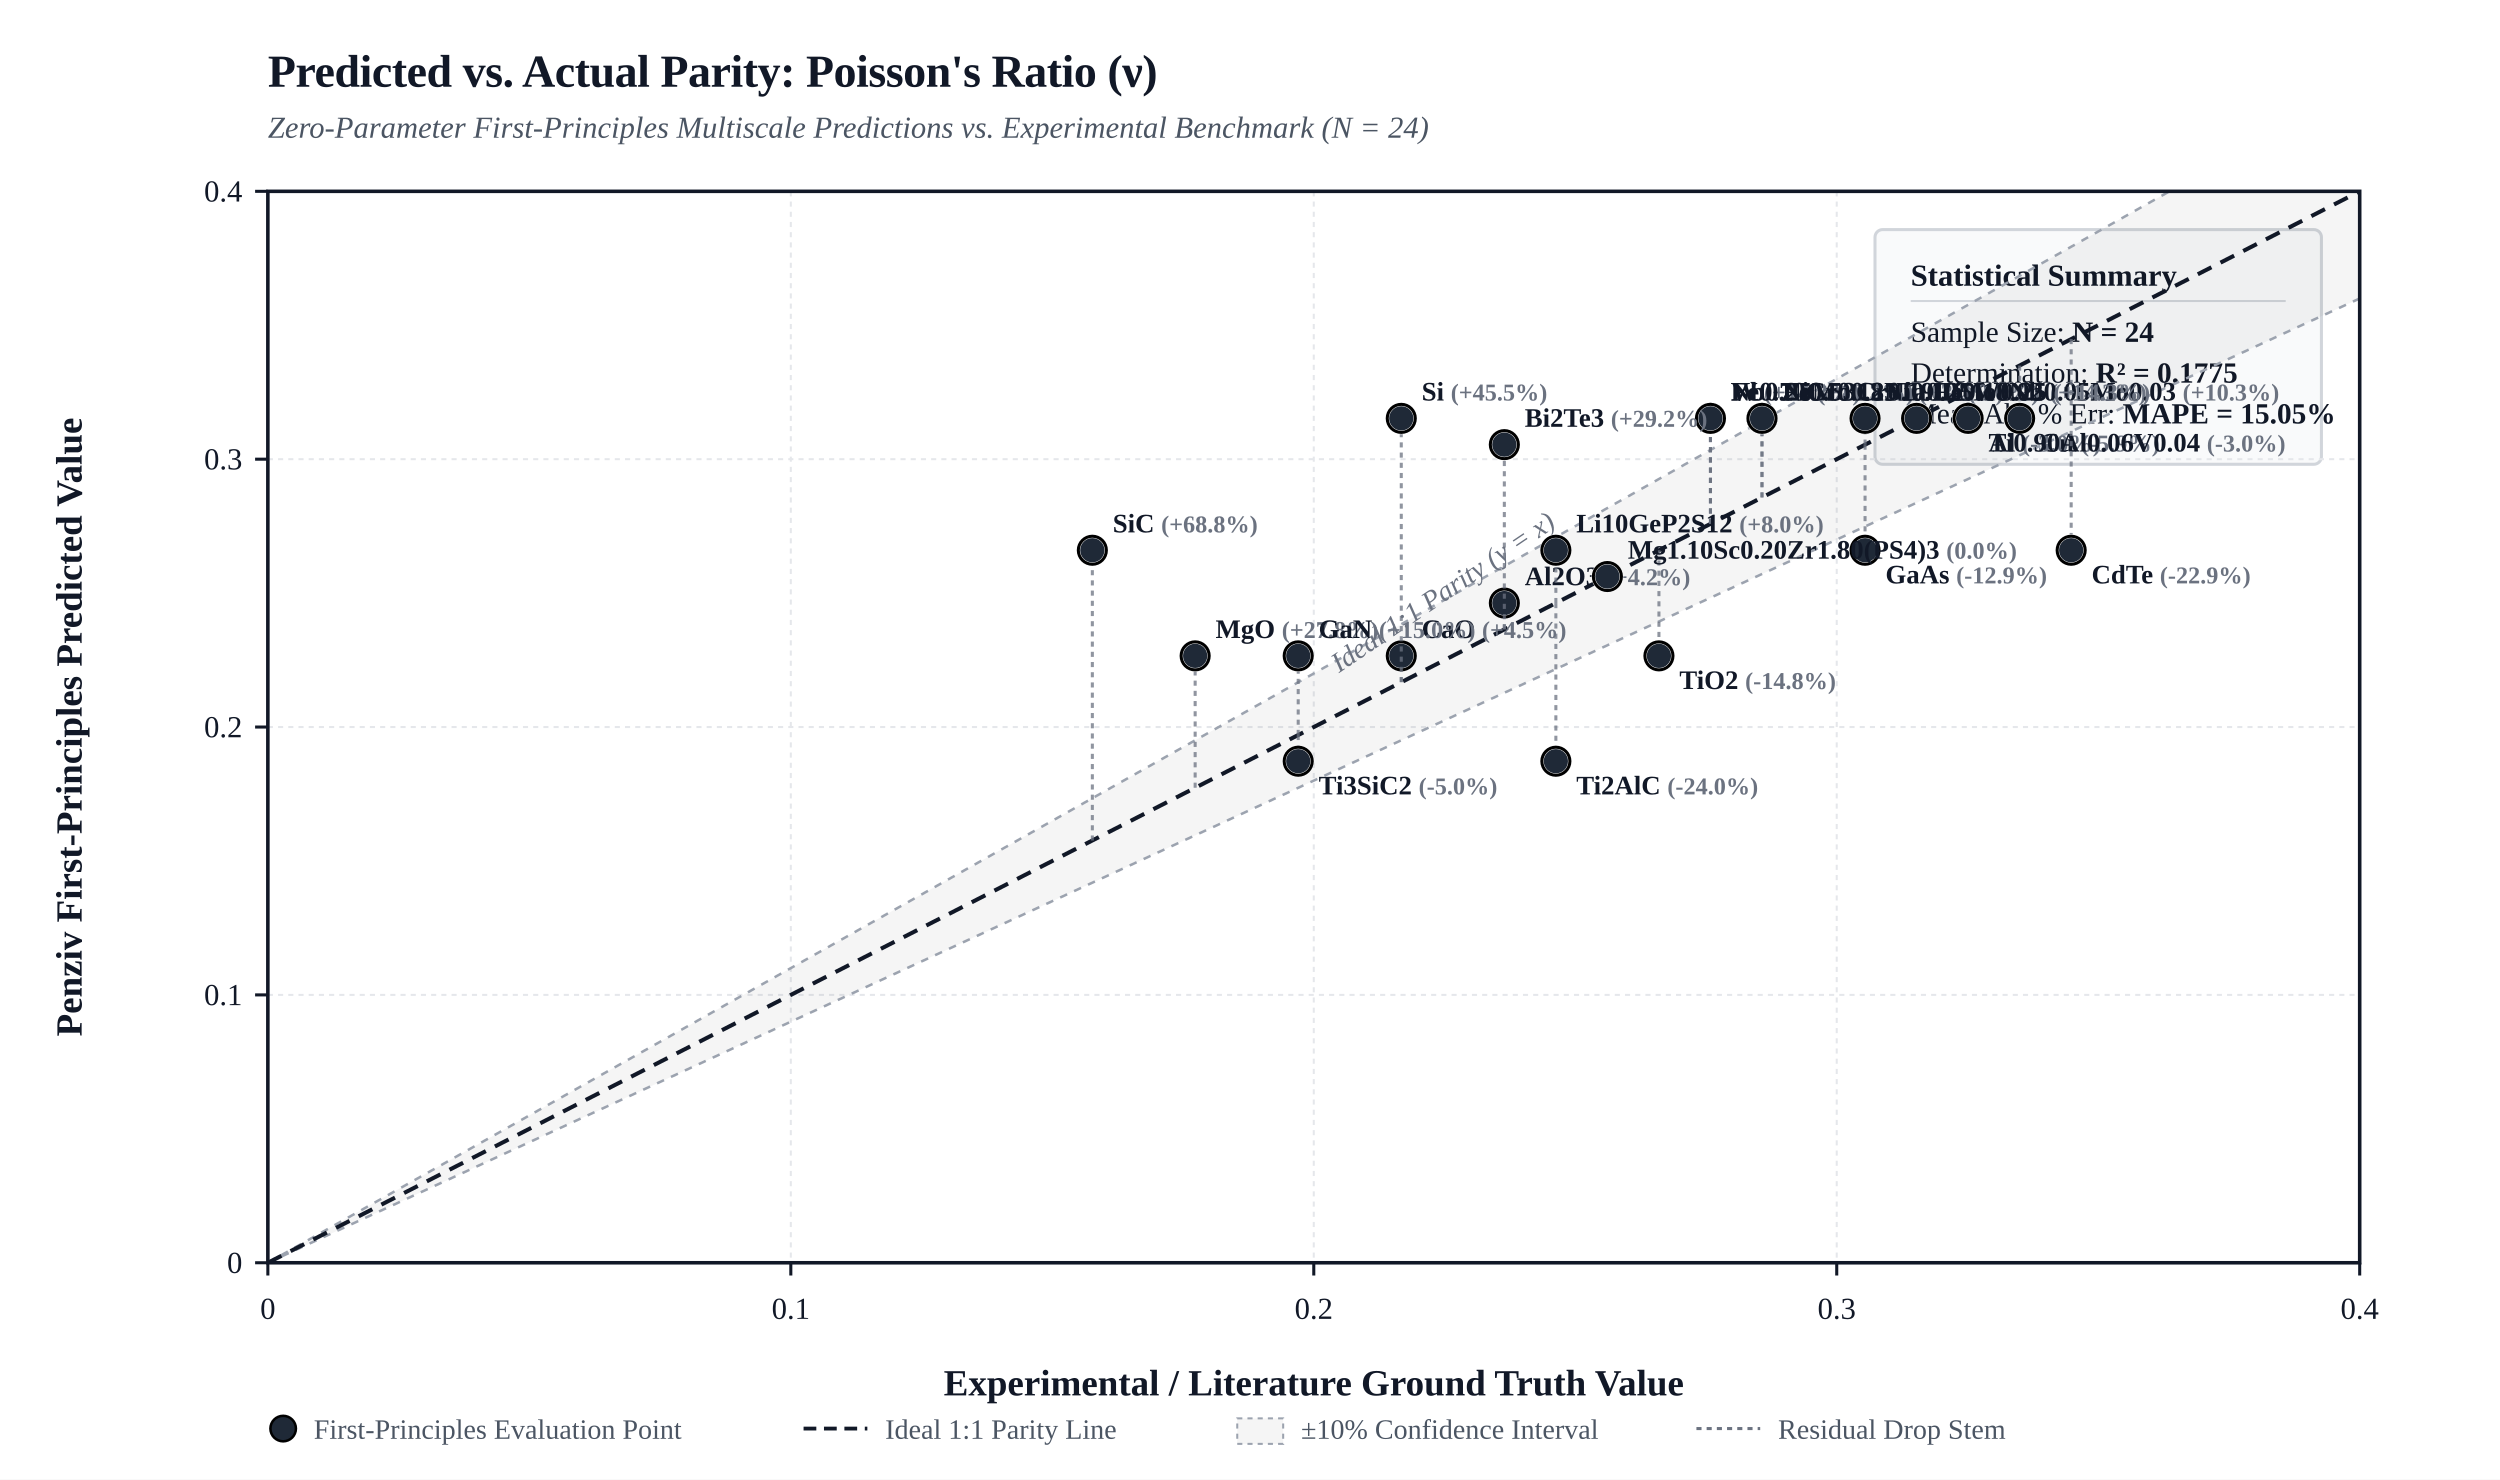
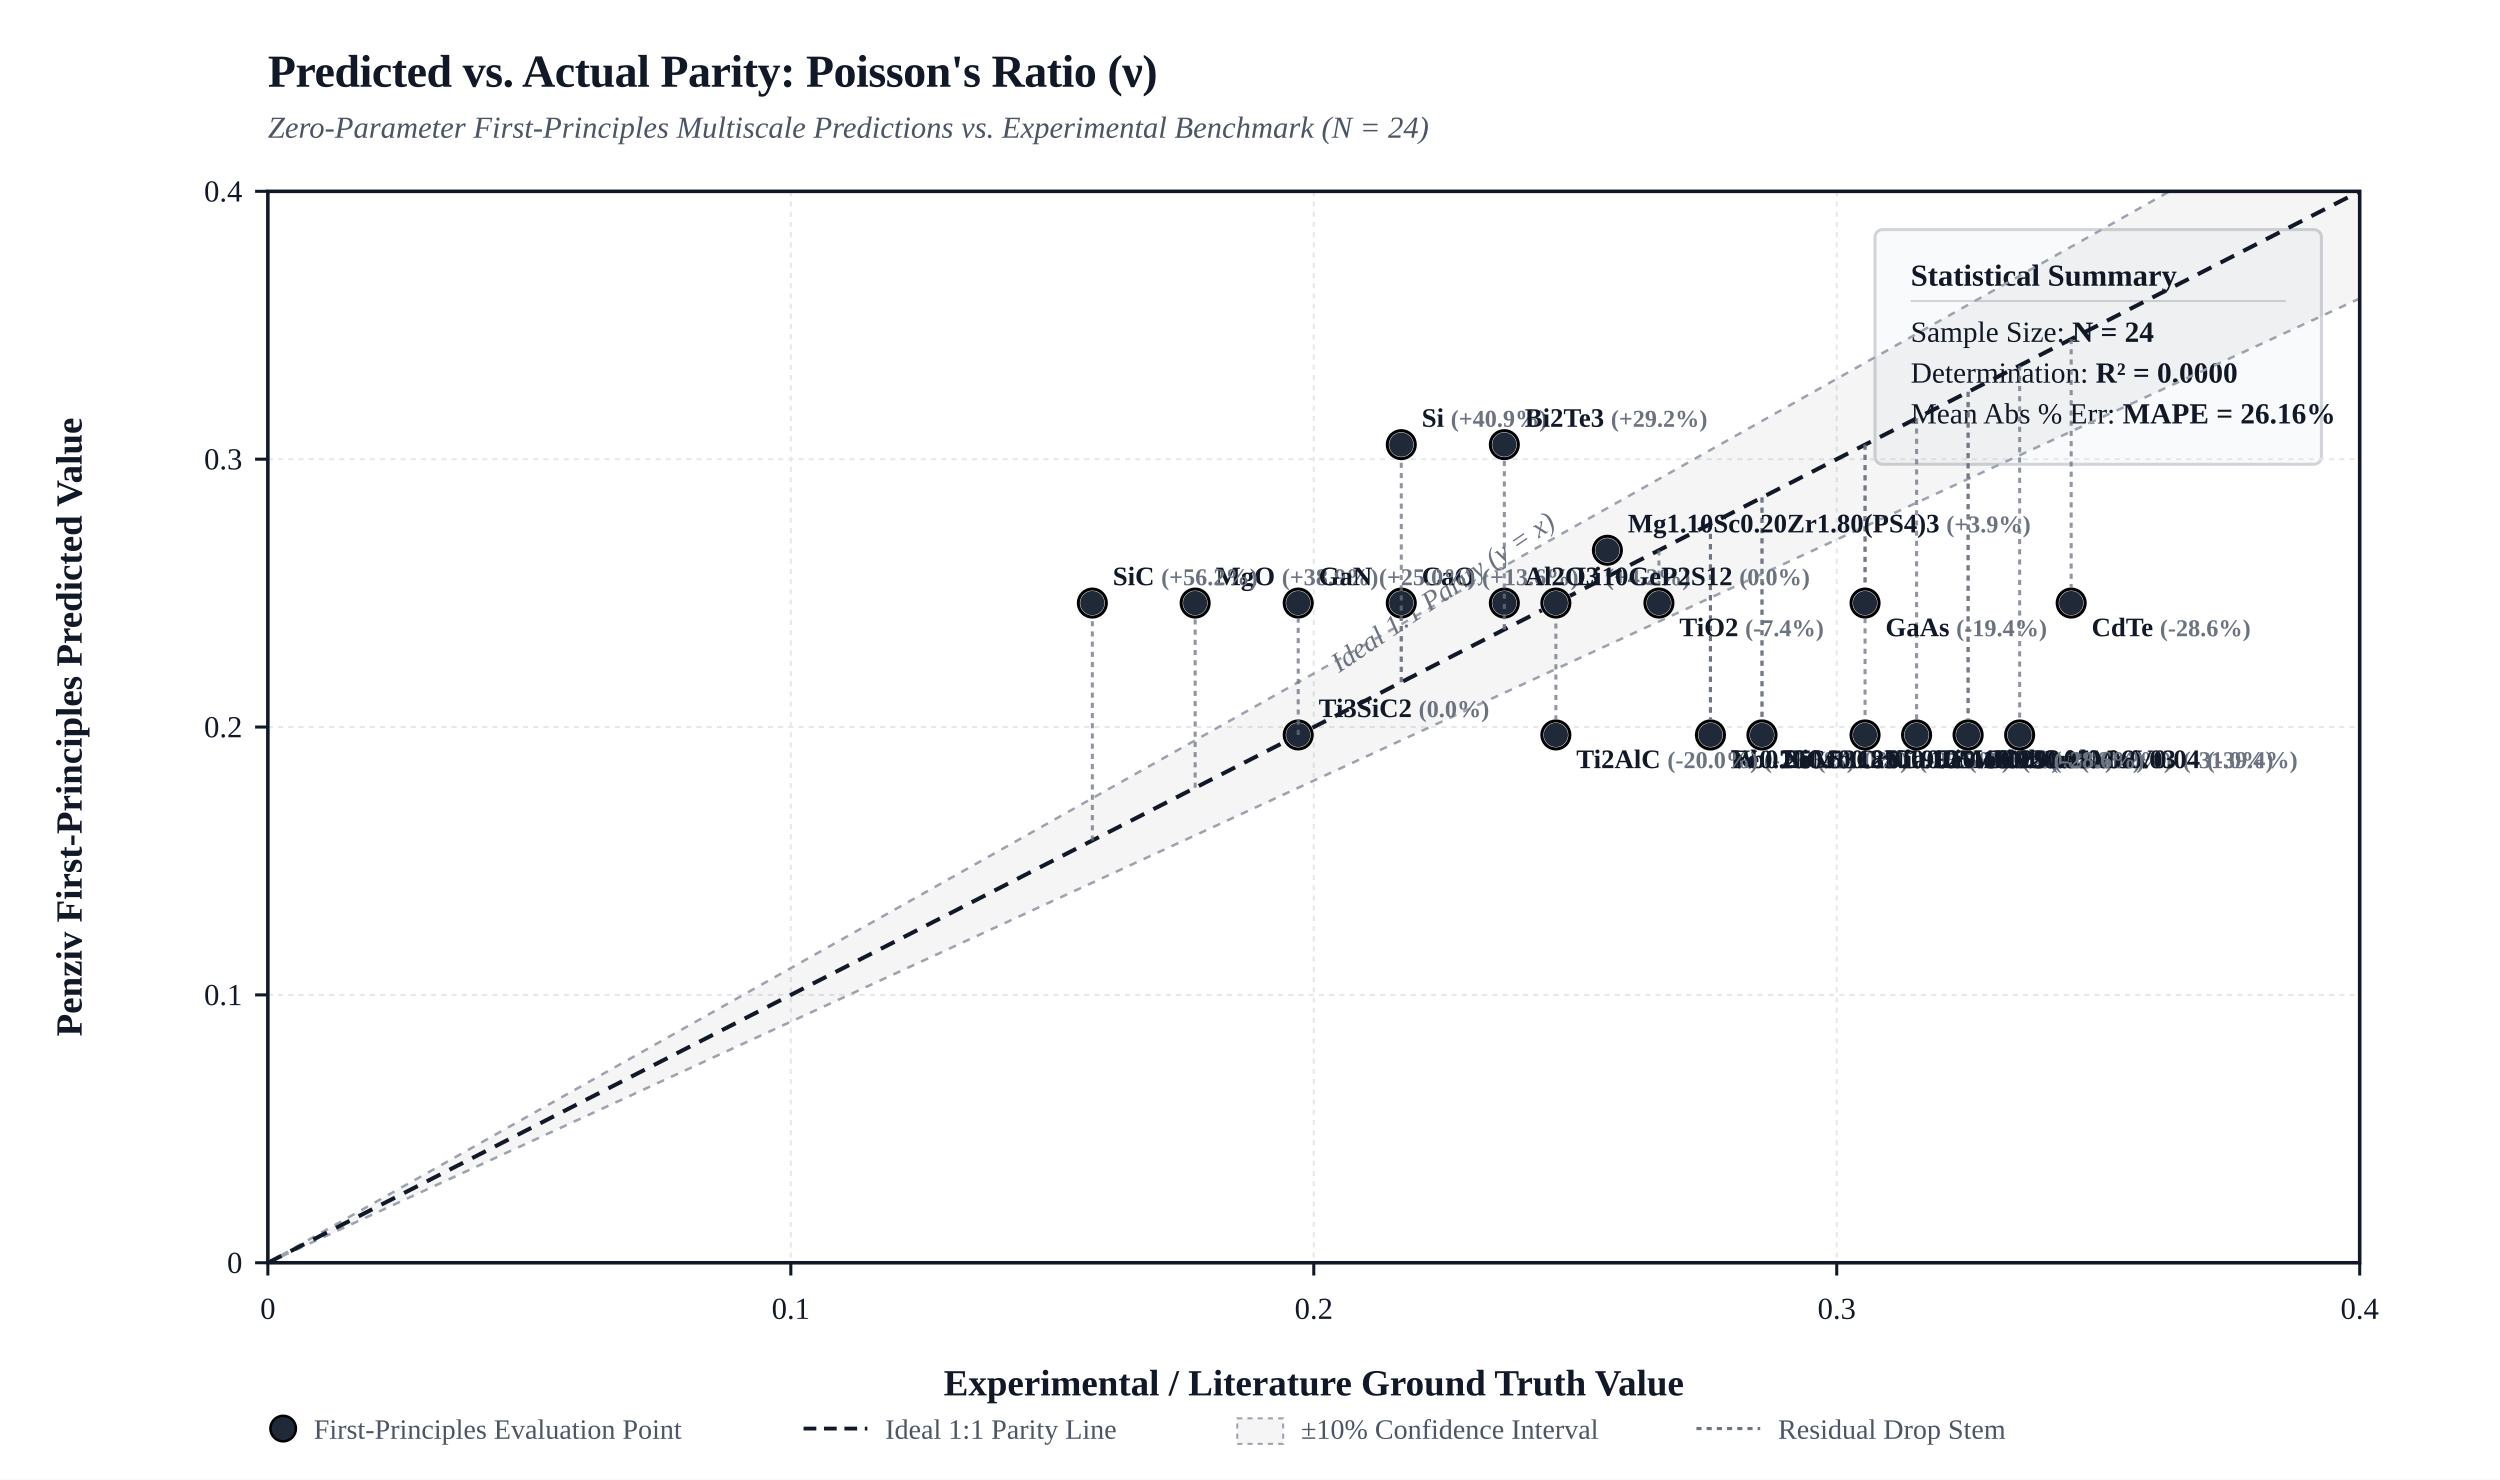
<svg xmlns="http://www.w3.org/2000/svg" viewBox="0 0 980 580" width="100%" height="auto" style="background-color: #FFFFFF; border: 1px solid #E5E7EB; border-radius: 4px; font-family: 'Times New Roman', Times, 'DejaVu Serif', 'TeX Gyre Termes', Georgia, serif;">
  <defs>
    <clipPath id="plotClip">
      <rect x="105" y="75" width="820" height="420" />
    </clipPath>
  </defs>
  <rect x="0" y="0" width="980" height="580" fill="#FFFFFF" />
  <text x="105" y="34" fill="#111827" font-size="18" font-weight="bold" letter-spacing="-0.01em">Predicted vs. Actual Parity: Poisson's Ratio (ν)</text>
  <text x="105" y="54" fill="#4B5563" font-size="12" font-style="italic">Zero-Parameter First-Principles Multiscale Predictions vs. Experimental Benchmark (N = 24)</text>
  <g transform="translate(735, 90)">
    <rect width="175" height="92" rx="3" fill="#F9FAFB" stroke="#D1D5DB" stroke-width="1.2" />
    <text x="14" y="22" fill="#111827" font-size="12" font-weight="bold">Statistical Summary</text>
    <line x1="14" y1="28" x2="161" y2="28" stroke="#D1D5DB" stroke-width="0.8" />
    <text x="14" y="44" fill="#111827" font-size="11.5">Sample Size: <tspan font-weight="bold">N = 24</tspan>
    </text>
-     <text x="14" y="60" fill="#111827" font-size="11.5">Determination: <tspan font-weight="bold">R² = 0.1775</tspan>
+     <text x="14" y="60" fill="#111827" font-size="11.5">Determination: <tspan font-weight="bold">R² = 0.0000</tspan>
    </text>
-     <text x="14" y="76" fill="#111827" font-size="11.5">Mean Abs % Err: <tspan font-weight="bold">MAPE = 15.05%</tspan>
+     <text x="14" y="76" fill="#111827" font-size="11.5">Mean Abs % Err: <tspan font-weight="bold">MAPE = 26.16%</tspan>
    </text>
  </g>
  <line x1="105.0" y1="75" x2="105.0" y2="495" stroke="#E5E7EB" stroke-width="0.8" stroke-dasharray="2,2" />
  <line x1="105" y1="495.0" x2="925" y2="495.0" stroke="#E5E7EB" stroke-width="0.8" stroke-dasharray="2,2" />
  <line x1="100" y1="495.0" x2="105" y2="495.0" stroke="#111827" stroke-width="1.2" />
  <text x="95" y="499.0" fill="#111827" font-size="12" font-weight="500" text-anchor="end">0</text>
  <line x1="105.0" y1="495" x2="105.0" y2="500" stroke="#111827" stroke-width="1.2" />
  <text x="105.0" y="517.0" fill="#111827" font-size="12" font-weight="500" text-anchor="middle">0</text>
  <line x1="310.0" y1="75" x2="310.0" y2="495" stroke="#E5E7EB" stroke-width="0.8" stroke-dasharray="2,2" />
  <line x1="105" y1="390.0" x2="925" y2="390.0" stroke="#E5E7EB" stroke-width="0.8" stroke-dasharray="2,2" />
  <line x1="100" y1="390.0" x2="105" y2="390.0" stroke="#111827" stroke-width="1.2" />
  <text x="95" y="394.0" fill="#111827" font-size="12" font-weight="500" text-anchor="end">0.1</text>
  <line x1="310.0" y1="495" x2="310.0" y2="500" stroke="#111827" stroke-width="1.2" />
  <text x="310.0" y="517.0" fill="#111827" font-size="12" font-weight="500" text-anchor="middle">0.1</text>
  <line x1="515.0" y1="75" x2="515.0" y2="495" stroke="#E5E7EB" stroke-width="0.8" stroke-dasharray="2,2" />
  <line x1="105" y1="285.0" x2="925" y2="285.0" stroke="#E5E7EB" stroke-width="0.8" stroke-dasharray="2,2" />
  <line x1="100" y1="285.0" x2="105" y2="285.0" stroke="#111827" stroke-width="1.2" />
  <text x="95" y="289.0" fill="#111827" font-size="12" font-weight="500" text-anchor="end">0.2</text>
  <line x1="515.0" y1="495" x2="515.0" y2="500" stroke="#111827" stroke-width="1.2" />
  <text x="515.0" y="517.0" fill="#111827" font-size="12" font-weight="500" text-anchor="middle">0.2</text>
  <line x1="720.0" y1="75" x2="720.0" y2="495" stroke="#E5E7EB" stroke-width="0.8" stroke-dasharray="2,2" />
  <line x1="105" y1="180.0" x2="925" y2="180.0" stroke="#E5E7EB" stroke-width="0.8" stroke-dasharray="2,2" />
  <line x1="100" y1="180.0" x2="105" y2="180.0" stroke="#111827" stroke-width="1.2" />
  <text x="95" y="184.0" fill="#111827" font-size="12" font-weight="500" text-anchor="end">0.3</text>
  <line x1="720.0" y1="495" x2="720.0" y2="500" stroke="#111827" stroke-width="1.2" />
  <text x="720.0" y="517.0" fill="#111827" font-size="12" font-weight="500" text-anchor="middle">0.3</text>
  <line x1="925.0" y1="75" x2="925.0" y2="495" stroke="#E5E7EB" stroke-width="0.8" stroke-dasharray="2,2" />
  <line x1="105" y1="75.0" x2="925" y2="75.0" stroke="#E5E7EB" stroke-width="0.8" stroke-dasharray="2,2" />
  <line x1="100" y1="75.0" x2="105" y2="75.0" stroke="#111827" stroke-width="1.2" />
  <text x="95" y="79.0" fill="#111827" font-size="12" font-weight="500" text-anchor="end">0.4</text>
  <line x1="925.0" y1="495" x2="925.0" y2="500" stroke="#111827" stroke-width="1.2" />
  <text x="925.0" y="517.0" fill="#111827" font-size="12" font-weight="500" text-anchor="middle">0.4</text>
  <polygon points="105.0,495.0 925.0,33.0 925.0,117.0 105.0,495.0" fill="rgba(0, 0, 0, 0.04)" clip-path="url(#plotClip)" />
  <line x1="105.0" y1="495.0" x2="925.0" y2="33.0" stroke="#9CA3AF" stroke-width="1.0" stroke-dasharray="3,3" clip-path="url(#plotClip)" />
  <line x1="105.0" y1="495.0" x2="925.0" y2="117.0" stroke="#9CA3AF" stroke-width="1.0" stroke-dasharray="3,3" clip-path="url(#plotClip)" />
  <line x1="105.0" y1="495.0" x2="925.0" y2="75.0" stroke="#111827" stroke-width="1.6" stroke-dasharray="6,4" clip-path="url(#plotClip)" />
  <text x="535.0" y="273.0" fill="#6B7280" font-size="11" font-style="italic" transform="rotate(-34 515.0 285.0)">Ideal 1:1 Parity (y = x)</text>
  <rect x="105" y="75" width="820" height="420" fill="none" stroke="#111827" stroke-width="1.4" />
  <text x="515.0" y="547.0" fill="#111827" font-size="14.5" font-weight="bold" text-anchor="middle">Experimental / Literature Ground Truth Value</text>
  <text x="32" y="285.0" fill="#111827" font-size="14.5" font-weight="bold" text-anchor="middle" transform="rotate(-90 32 285.0)">Penziv First-Principles Predicted Value</text>
-   <line x1="791.7" y1="143.3" x2="791.7" y2="164.0" stroke="#6B7280" stroke-width="1.2" stroke-dasharray="2,2" opacity="0.75" clip-path="url(#plotClip)" />
-   <circle cx="791.7" cy="164.0" r="5.5" fill="#1F2937" stroke="#FFFFFF" stroke-width="1.5" />
-   <circle cx="791.7" cy="164.0" r="5.5" fill="none" stroke="#000000" stroke-width="1.2" />
-   <text x="799.7" y="177.0" fill="#111827" font-size="10.5" font-weight="600" text-anchor="start">Cu <tspan fill="#6B7280" font-size="9.5">(-5.9%)</tspan>
+   <line x1="791.7" y1="143.3" x2="791.7" y2="288.1" stroke="#6B7280" stroke-width="1.2" stroke-dasharray="2,2" opacity="0.75" clip-path="url(#plotClip)" />
+   <circle cx="791.7" cy="288.1" r="5.5" fill="#1F2937" stroke="#FFFFFF" stroke-width="1.5" />
+   <circle cx="791.7" cy="288.1" r="5.5" fill="none" stroke="#000000" stroke-width="1.2" />
+   <text x="799.7" y="301.1" fill="#111827" font-size="10.5" font-weight="600" text-anchor="start">Cu <tspan fill="#6B7280" font-size="9.5">(-41.2%)</tspan>
  </text>
-   <line x1="771.5" y1="153.6" x2="771.5" y2="164.0" stroke="#6B7280" stroke-width="1.2" stroke-dasharray="2,2" opacity="0.75" clip-path="url(#plotClip)" />
-   <circle cx="771.5" cy="164.0" r="5.5" fill="#1F2937" stroke="#FFFFFF" stroke-width="1.5" />
-   <circle cx="771.5" cy="164.0" r="5.5" fill="none" stroke="#000000" stroke-width="1.2" />
-   <text x="779.5" y="177.0" fill="#111827" font-size="10.5" font-weight="600" text-anchor="start">Al <tspan fill="#6B7280" font-size="9.5">(-3.0%)</tspan>
+   <line x1="771.5" y1="153.6" x2="771.5" y2="288.1" stroke="#6B7280" stroke-width="1.2" stroke-dasharray="2,2" opacity="0.75" clip-path="url(#plotClip)" />
+   <circle cx="771.5" cy="288.1" r="5.5" fill="#1F2937" stroke="#FFFFFF" stroke-width="1.5" />
+   <circle cx="771.5" cy="288.1" r="5.5" fill="none" stroke="#000000" stroke-width="1.2" />
+   <text x="779.5" y="301.1" fill="#111827" font-size="10.5" font-weight="600" text-anchor="start">Al <tspan fill="#6B7280" font-size="9.5">(-39.4%)</tspan>
  </text>
-   <line x1="731.1" y1="174.3" x2="731.1" y2="164.0" stroke="#6B7280" stroke-width="1.2" stroke-dasharray="2,2" opacity="0.75" clip-path="url(#plotClip)" />
-   <circle cx="731.1" cy="164.0" r="5.5" fill="#1F2937" stroke="#FFFFFF" stroke-width="1.5" />
-   <circle cx="731.1" cy="164.0" r="5.5" fill="none" stroke="#000000" stroke-width="1.2" />
-   <text x="739.1" y="157.0" fill="#111827" font-size="10.5" font-weight="600" text-anchor="start">Ni <tspan fill="#6B7280" font-size="9.5">(+3.2%)</tspan>
+   <line x1="731.1" y1="174.3" x2="731.1" y2="288.1" stroke="#6B7280" stroke-width="1.2" stroke-dasharray="2,2" opacity="0.75" clip-path="url(#plotClip)" />
+   <circle cx="731.1" cy="288.1" r="5.5" fill="#1F2937" stroke="#FFFFFF" stroke-width="1.5" />
+   <circle cx="731.1" cy="288.1" r="5.5" fill="none" stroke="#000000" stroke-width="1.2" />
+   <text x="739.1" y="301.1" fill="#111827" font-size="10.5" font-weight="600" text-anchor="start">Ni <tspan fill="#6B7280" font-size="9.5">(-35.5%)</tspan>
  </text>
-   <line x1="751.3" y1="164.0" x2="751.3" y2="164.0" stroke="#6B7280" stroke-width="1.2" stroke-dasharray="2,2" opacity="0.75" clip-path="url(#plotClip)" />
-   <circle cx="751.3" cy="164.0" r="5.5" fill="#1F2937" stroke="#FFFFFF" stroke-width="1.5" />
-   <circle cx="751.3" cy="164.0" r="5.5" fill="none" stroke="#000000" stroke-width="1.2" />
-   <text x="759.3" y="157.0" fill="#111827" font-size="10.5" font-weight="600" text-anchor="start">Ti <tspan fill="#6B7280" font-size="9.5">(0.0%)</tspan>
+   <line x1="751.3" y1="164.0" x2="751.3" y2="288.1" stroke="#6B7280" stroke-width="1.2" stroke-dasharray="2,2" opacity="0.75" clip-path="url(#plotClip)" />
+   <circle cx="751.3" cy="288.1" r="5.5" fill="#1F2937" stroke="#FFFFFF" stroke-width="1.5" />
+   <circle cx="751.3" cy="288.1" r="5.5" fill="none" stroke="#000000" stroke-width="1.2" />
+   <text x="759.3" y="301.1" fill="#111827" font-size="10.5" font-weight="600" text-anchor="start">Ti <tspan fill="#6B7280" font-size="9.5">(-37.5%)</tspan>
  </text>
-   <line x1="670.5" y1="205.3" x2="670.5" y2="164.0" stroke="#6B7280" stroke-width="1.2" stroke-dasharray="2,2" opacity="0.75" clip-path="url(#plotClip)" />
-   <circle cx="670.5" cy="164.0" r="5.5" fill="#1F2937" stroke="#FFFFFF" stroke-width="1.5" />
-   <circle cx="670.5" cy="164.0" r="5.5" fill="none" stroke="#000000" stroke-width="1.2" />
-   <text x="678.5" y="157.0" fill="#111827" font-size="10.5" font-weight="600" text-anchor="start">W <tspan fill="#6B7280" font-size="9.5">(+14.3%)</tspan>
+   <line x1="670.5" y1="205.3" x2="670.5" y2="288.1" stroke="#6B7280" stroke-width="1.2" stroke-dasharray="2,2" opacity="0.75" clip-path="url(#plotClip)" />
+   <circle cx="670.5" cy="288.1" r="5.5" fill="#1F2937" stroke="#FFFFFF" stroke-width="1.5" />
+   <circle cx="670.5" cy="288.1" r="5.5" fill="none" stroke="#000000" stroke-width="1.2" />
+   <text x="678.5" y="301.1" fill="#111827" font-size="10.5" font-weight="600" text-anchor="start">W <tspan fill="#6B7280" font-size="9.5">(-28.6%)</tspan>
  </text>
-   <line x1="690.7" y1="195.0" x2="690.7" y2="164.0" stroke="#6B7280" stroke-width="1.2" stroke-dasharray="2,2" opacity="0.75" clip-path="url(#plotClip)" />
-   <circle cx="690.7" cy="164.0" r="5.5" fill="#1F2937" stroke="#FFFFFF" stroke-width="1.5" />
-   <circle cx="690.7" cy="164.0" r="5.5" fill="none" stroke="#000000" stroke-width="1.2" />
-   <text x="698.7" y="157.0" fill="#111827" font-size="10.5" font-weight="600" text-anchor="start">Fe <tspan fill="#6B7280" font-size="9.5">(+10.3%)</tspan>
+   <line x1="690.7" y1="195.0" x2="690.7" y2="288.1" stroke="#6B7280" stroke-width="1.2" stroke-dasharray="2,2" opacity="0.75" clip-path="url(#plotClip)" />
+   <circle cx="690.7" cy="288.1" r="5.5" fill="#1F2937" stroke="#FFFFFF" stroke-width="1.5" />
+   <circle cx="690.7" cy="288.1" r="5.5" fill="none" stroke="#000000" stroke-width="1.2" />
+   <text x="698.7" y="301.1" fill="#111827" font-size="10.5" font-weight="600" text-anchor="start">Fe <tspan fill="#6B7280" font-size="9.5">(-31.0%)</tspan>
  </text>
-   <line x1="670.5" y1="205.3" x2="670.5" y2="164.0" stroke="#6B7280" stroke-width="1.2" stroke-dasharray="2,2" opacity="0.75" clip-path="url(#plotClip)" />
-   <circle cx="670.5" cy="164.0" r="5.5" fill="#1F2937" stroke="#FFFFFF" stroke-width="1.5" />
-   <circle cx="670.5" cy="164.0" r="5.5" fill="none" stroke="#000000" stroke-width="1.2" />
-   <text x="678.5" y="157.0" fill="#111827" font-size="10.5" font-weight="600" text-anchor="start">Fe0.70Cr0.18Ni0.10Mo0.02 <tspan fill="#6B7280" font-size="9.5">(+14.3%)</tspan>
+   <line x1="670.5" y1="205.3" x2="670.5" y2="288.1" stroke="#6B7280" stroke-width="1.2" stroke-dasharray="2,2" opacity="0.75" clip-path="url(#plotClip)" />
+   <circle cx="670.5" cy="288.1" r="5.5" fill="#1F2937" stroke="#FFFFFF" stroke-width="1.5" />
+   <circle cx="670.5" cy="288.1" r="5.5" fill="none" stroke="#000000" stroke-width="1.2" />
+   <text x="678.5" y="301.1" fill="#111827" font-size="10.5" font-weight="600" text-anchor="start">Fe0.70Cr0.18Ni0.10Mo0.02 <tspan fill="#6B7280" font-size="9.5">(-28.6%)</tspan>
  </text>
-   <line x1="690.7" y1="195.0" x2="690.7" y2="164.0" stroke="#6B7280" stroke-width="1.2" stroke-dasharray="2,2" opacity="0.75" clip-path="url(#plotClip)" />
-   <circle cx="690.7" cy="164.0" r="5.5" fill="#1F2937" stroke="#FFFFFF" stroke-width="1.5" />
-   <circle cx="690.7" cy="164.0" r="5.5" fill="none" stroke="#000000" stroke-width="1.2" />
-   <text x="698.7" y="157.0" fill="#111827" font-size="10.5" font-weight="600" text-anchor="start">Ni0.53Cr0.19Fe0.18Nb0.05Mo0.03 <tspan fill="#6B7280" font-size="9.5">(+10.3%)</tspan>
+   <line x1="690.7" y1="195.0" x2="690.7" y2="288.1" stroke="#6B7280" stroke-width="1.2" stroke-dasharray="2,2" opacity="0.75" clip-path="url(#plotClip)" />
+   <circle cx="690.7" cy="288.1" r="5.5" fill="#1F2937" stroke="#FFFFFF" stroke-width="1.5" />
+   <circle cx="690.7" cy="288.1" r="5.5" fill="none" stroke="#000000" stroke-width="1.2" />
+   <text x="698.7" y="301.1" fill="#111827" font-size="10.5" font-weight="600" text-anchor="start">Ni0.53Cr0.19Fe0.18Nb0.05Mo0.03 <tspan fill="#6B7280" font-size="9.5">(-31.0%)</tspan>
  </text>
-   <line x1="771.5" y1="153.6" x2="771.5" y2="164.0" stroke="#6B7280" stroke-width="1.2" stroke-dasharray="2,2" opacity="0.75" clip-path="url(#plotClip)" />
-   <circle cx="771.5" cy="164.0" r="5.5" fill="#1F2937" stroke="#FFFFFF" stroke-width="1.5" />
-   <circle cx="771.5" cy="164.0" r="5.5" fill="none" stroke="#000000" stroke-width="1.2" />
-   <text x="779.5" y="177.0" fill="#111827" font-size="10.5" font-weight="600" text-anchor="start">Ti0.90Al0.06V0.04 <tspan fill="#6B7280" font-size="9.5">(-3.0%)</tspan>
+   <line x1="771.5" y1="153.6" x2="771.5" y2="288.1" stroke="#6B7280" stroke-width="1.2" stroke-dasharray="2,2" opacity="0.75" clip-path="url(#plotClip)" />
+   <circle cx="771.5" cy="288.1" r="5.5" fill="#1F2937" stroke="#FFFFFF" stroke-width="1.5" />
+   <circle cx="771.5" cy="288.1" r="5.5" fill="none" stroke="#000000" stroke-width="1.2" />
+   <text x="779.5" y="301.1" fill="#111827" font-size="10.5" font-weight="600" text-anchor="start">Ti0.90Al0.06V0.04 <tspan fill="#6B7280" font-size="9.5">(-39.4%)</tspan>
  </text>
-   <line x1="670.5" y1="205.3" x2="670.5" y2="164.0" stroke="#6B7280" stroke-width="1.2" stroke-dasharray="2,2" opacity="0.75" clip-path="url(#plotClip)" />
-   <circle cx="670.5" cy="164.0" r="5.5" fill="#1F2937" stroke="#FFFFFF" stroke-width="1.5" />
-   <circle cx="670.5" cy="164.0" r="5.5" fill="none" stroke="#000000" stroke-width="1.2" />
-   <text x="678.5" y="157.0" fill="#111827" font-size="10.5" font-weight="600" text-anchor="start">Nb0.25Mo0.25Ta0.25W0.25 <tspan fill="#6B7280" font-size="9.5">(+14.3%)</tspan>
+   <line x1="670.5" y1="205.3" x2="670.5" y2="288.1" stroke="#6B7280" stroke-width="1.2" stroke-dasharray="2,2" opacity="0.75" clip-path="url(#plotClip)" />
+   <circle cx="670.5" cy="288.1" r="5.5" fill="#1F2937" stroke="#FFFFFF" stroke-width="1.5" />
+   <circle cx="670.5" cy="288.1" r="5.5" fill="none" stroke="#000000" stroke-width="1.2" />
+   <text x="678.5" y="301.1" fill="#111827" font-size="10.5" font-weight="600" text-anchor="start">Nb0.25Mo0.25Ta0.25W0.25 <tspan fill="#6B7280" font-size="9.5">(-28.6%)</tspan>
  </text>
-   <line x1="508.9" y1="288.1" x2="508.9" y2="298.4" stroke="#6B7280" stroke-width="1.2" stroke-dasharray="2,2" opacity="0.75" clip-path="url(#plotClip)" />
-   <circle cx="508.9" cy="298.4" r="5.5" fill="#1F2937" stroke="#FFFFFF" stroke-width="1.5" />
-   <circle cx="508.9" cy="298.4" r="5.5" fill="none" stroke="#000000" stroke-width="1.2" />
-   <text x="516.9" y="311.4" fill="#111827" font-size="10.5" font-weight="600" text-anchor="start">Ti3SiC2 <tspan fill="#6B7280" font-size="9.5">(-5.0%)</tspan>
+   <line x1="508.9" y1="288.1" x2="508.9" y2="288.1" stroke="#6B7280" stroke-width="1.2" stroke-dasharray="2,2" opacity="0.75" clip-path="url(#plotClip)" />
+   <circle cx="508.9" cy="288.1" r="5.5" fill="#1F2937" stroke="#FFFFFF" stroke-width="1.5" />
+   <circle cx="508.9" cy="288.1" r="5.5" fill="none" stroke="#000000" stroke-width="1.2" />
+   <text x="516.9" y="281.1" fill="#111827" font-size="10.5" font-weight="600" text-anchor="start">Ti3SiC2 <tspan fill="#6B7280" font-size="9.5">(0.0%)</tspan>
  </text>
-   <line x1="609.9" y1="236.4" x2="609.9" y2="298.4" stroke="#6B7280" stroke-width="1.2" stroke-dasharray="2,2" opacity="0.75" clip-path="url(#plotClip)" />
-   <circle cx="609.9" cy="298.4" r="5.5" fill="#1F2937" stroke="#FFFFFF" stroke-width="1.5" />
-   <circle cx="609.9" cy="298.4" r="5.5" fill="none" stroke="#000000" stroke-width="1.2" />
-   <text x="617.9" y="311.4" fill="#111827" font-size="10.5" font-weight="600" text-anchor="start">Ti2AlC <tspan fill="#6B7280" font-size="9.5">(-24.0%)</tspan>
+   <line x1="609.9" y1="236.4" x2="609.9" y2="288.1" stroke="#6B7280" stroke-width="1.2" stroke-dasharray="2,2" opacity="0.75" clip-path="url(#plotClip)" />
+   <circle cx="609.9" cy="288.1" r="5.5" fill="#1F2937" stroke="#FFFFFF" stroke-width="1.5" />
+   <circle cx="609.9" cy="288.1" r="5.5" fill="none" stroke="#000000" stroke-width="1.2" />
+   <text x="617.9" y="301.1" fill="#111827" font-size="10.5" font-weight="600" text-anchor="start">Ti2AlC <tspan fill="#6B7280" font-size="9.5">(-20.0%)</tspan>
  </text>
-   <line x1="549.3" y1="267.4" x2="549.3" y2="257.1" stroke="#6B7280" stroke-width="1.2" stroke-dasharray="2,2" opacity="0.75" clip-path="url(#plotClip)" />
-   <circle cx="549.3" cy="257.1" r="5.5" fill="#1F2937" stroke="#FFFFFF" stroke-width="1.5" />
-   <circle cx="549.3" cy="257.1" r="5.5" fill="none" stroke="#000000" stroke-width="1.2" />
-   <text x="557.3" y="250.1" fill="#111827" font-size="10.5" font-weight="600" text-anchor="start">CaO <tspan fill="#6B7280" font-size="9.5">(+4.5%)</tspan>
+   <line x1="549.3" y1="267.4" x2="549.3" y2="236.4" stroke="#6B7280" stroke-width="1.2" stroke-dasharray="2,2" opacity="0.75" clip-path="url(#plotClip)" />
+   <circle cx="549.3" cy="236.4" r="5.5" fill="#1F2937" stroke="#FFFFFF" stroke-width="1.5" />
+   <circle cx="549.3" cy="236.4" r="5.5" fill="none" stroke="#000000" stroke-width="1.2" />
+   <text x="557.3" y="229.4" fill="#111827" font-size="10.5" font-weight="600" text-anchor="start">CaO <tspan fill="#6B7280" font-size="9.5">(+13.6%)</tspan>
  </text>
-   <line x1="468.5" y1="308.8" x2="468.5" y2="257.1" stroke="#6B7280" stroke-width="1.2" stroke-dasharray="2,2" opacity="0.75" clip-path="url(#plotClip)" />
-   <circle cx="468.5" cy="257.1" r="5.5" fill="#1F2937" stroke="#FFFFFF" stroke-width="1.5" />
-   <circle cx="468.5" cy="257.1" r="5.5" fill="none" stroke="#000000" stroke-width="1.2" />
-   <text x="476.5" y="250.1" fill="#111827" font-size="10.5" font-weight="600" text-anchor="start">MgO <tspan fill="#6B7280" font-size="9.5">(+27.8%)</tspan>
+   <line x1="468.5" y1="308.8" x2="468.5" y2="236.4" stroke="#6B7280" stroke-width="1.2" stroke-dasharray="2,2" opacity="0.75" clip-path="url(#plotClip)" />
+   <circle cx="468.5" cy="236.4" r="5.5" fill="#1F2937" stroke="#FFFFFF" stroke-width="1.5" />
+   <circle cx="468.5" cy="236.4" r="5.5" fill="none" stroke="#000000" stroke-width="1.2" />
+   <text x="476.5" y="229.4" fill="#111827" font-size="10.5" font-weight="600" text-anchor="start">MgO <tspan fill="#6B7280" font-size="9.5">(+38.9%)</tspan>
  </text>
  <line x1="589.7" y1="246.7" x2="589.7" y2="236.4" stroke="#6B7280" stroke-width="1.2" stroke-dasharray="2,2" opacity="0.75" clip-path="url(#plotClip)" />
  <circle cx="589.7" cy="236.4" r="5.5" fill="#1F2937" stroke="#FFFFFF" stroke-width="1.5" />
  <circle cx="589.7" cy="236.4" r="5.5" fill="none" stroke="#000000" stroke-width="1.2" />
  <text x="597.7" y="229.4" fill="#111827" font-size="10.5" font-weight="600" text-anchor="start">Al2O3 <tspan fill="#6B7280" font-size="9.5">(+4.2%)</tspan>
  </text>
-   <line x1="650.3" y1="215.7" x2="650.3" y2="257.1" stroke="#6B7280" stroke-width="1.2" stroke-dasharray="2,2" opacity="0.75" clip-path="url(#plotClip)" />
-   <circle cx="650.3" cy="257.1" r="5.5" fill="#1F2937" stroke="#FFFFFF" stroke-width="1.5" />
-   <circle cx="650.3" cy="257.1" r="5.5" fill="none" stroke="#000000" stroke-width="1.2" />
-   <text x="658.3" y="270.1" fill="#111827" font-size="10.5" font-weight="600" text-anchor="start">TiO2 <tspan fill="#6B7280" font-size="9.5">(-14.8%)</tspan>
+   <line x1="650.3" y1="215.7" x2="650.3" y2="236.4" stroke="#6B7280" stroke-width="1.2" stroke-dasharray="2,2" opacity="0.75" clip-path="url(#plotClip)" />
+   <circle cx="650.3" cy="236.4" r="5.5" fill="#1F2937" stroke="#FFFFFF" stroke-width="1.5" />
+   <circle cx="650.3" cy="236.4" r="5.5" fill="none" stroke="#000000" stroke-width="1.2" />
+   <text x="658.3" y="249.4" fill="#111827" font-size="10.5" font-weight="600" text-anchor="start">TiO2 <tspan fill="#6B7280" font-size="9.5">(-7.4%)</tspan>
  </text>
-   <line x1="428.2" y1="329.5" x2="428.2" y2="215.7" stroke="#6B7280" stroke-width="1.2" stroke-dasharray="2,2" opacity="0.75" clip-path="url(#plotClip)" />
-   <circle cx="428.2" cy="215.7" r="5.5" fill="#1F2937" stroke="#FFFFFF" stroke-width="1.5" />
-   <circle cx="428.2" cy="215.7" r="5.5" fill="none" stroke="#000000" stroke-width="1.2" />
-   <text x="436.2" y="208.7" fill="#111827" font-size="10.5" font-weight="600" text-anchor="start">SiC <tspan fill="#6B7280" font-size="9.5">(+68.8%)</tspan>
+   <line x1="428.2" y1="329.5" x2="428.2" y2="236.4" stroke="#6B7280" stroke-width="1.2" stroke-dasharray="2,2" opacity="0.75" clip-path="url(#plotClip)" />
+   <circle cx="428.2" cy="236.4" r="5.5" fill="#1F2937" stroke="#FFFFFF" stroke-width="1.5" />
+   <circle cx="428.2" cy="236.4" r="5.5" fill="none" stroke="#000000" stroke-width="1.2" />
+   <text x="436.2" y="229.4" fill="#111827" font-size="10.5" font-weight="600" text-anchor="start">SiC <tspan fill="#6B7280" font-size="9.5">(+56.2%)</tspan>
  </text>
-   <line x1="508.9" y1="288.1" x2="508.9" y2="257.1" stroke="#6B7280" stroke-width="1.2" stroke-dasharray="2,2" opacity="0.75" clip-path="url(#plotClip)" />
-   <circle cx="508.9" cy="257.1" r="5.5" fill="#1F2937" stroke="#FFFFFF" stroke-width="1.5" />
-   <circle cx="508.9" cy="257.1" r="5.5" fill="none" stroke="#000000" stroke-width="1.2" />
-   <text x="516.9" y="250.1" fill="#111827" font-size="10.5" font-weight="600" text-anchor="start">GaN <tspan fill="#6B7280" font-size="9.5">(+15.0%)</tspan>
+   <line x1="508.9" y1="288.1" x2="508.9" y2="236.4" stroke="#6B7280" stroke-width="1.2" stroke-dasharray="2,2" opacity="0.75" clip-path="url(#plotClip)" />
+   <circle cx="508.9" cy="236.4" r="5.5" fill="#1F2937" stroke="#FFFFFF" stroke-width="1.5" />
+   <circle cx="508.9" cy="236.4" r="5.5" fill="none" stroke="#000000" stroke-width="1.2" />
+   <text x="516.9" y="229.4" fill="#111827" font-size="10.5" font-weight="600" text-anchor="start">GaN <tspan fill="#6B7280" font-size="9.5">(+25.0%)</tspan>
  </text>
-   <line x1="549.3" y1="267.4" x2="549.3" y2="164.0" stroke="#6B7280" stroke-width="1.2" stroke-dasharray="2,2" opacity="0.75" clip-path="url(#plotClip)" />
-   <circle cx="549.3" cy="164.0" r="5.5" fill="#1F2937" stroke="#FFFFFF" stroke-width="1.5" />
-   <circle cx="549.3" cy="164.0" r="5.5" fill="none" stroke="#000000" stroke-width="1.2" />
-   <text x="557.3" y="157.0" fill="#111827" font-size="10.5" font-weight="600" text-anchor="start">Si <tspan fill="#6B7280" font-size="9.5">(+45.5%)</tspan>
+   <line x1="549.3" y1="267.4" x2="549.3" y2="174.3" stroke="#6B7280" stroke-width="1.2" stroke-dasharray="2,2" opacity="0.75" clip-path="url(#plotClip)" />
+   <circle cx="549.3" cy="174.3" r="5.5" fill="#1F2937" stroke="#FFFFFF" stroke-width="1.5" />
+   <circle cx="549.3" cy="174.3" r="5.5" fill="none" stroke="#000000" stroke-width="1.2" />
+   <text x="557.3" y="167.3" fill="#111827" font-size="10.5" font-weight="600" text-anchor="start">Si <tspan fill="#6B7280" font-size="9.5">(+40.9%)</tspan>
  </text>
-   <line x1="731.1" y1="174.3" x2="731.1" y2="215.7" stroke="#6B7280" stroke-width="1.2" stroke-dasharray="2,2" opacity="0.75" clip-path="url(#plotClip)" />
-   <circle cx="731.1" cy="215.7" r="5.5" fill="#1F2937" stroke="#FFFFFF" stroke-width="1.5" />
-   <circle cx="731.1" cy="215.7" r="5.5" fill="none" stroke="#000000" stroke-width="1.2" />
-   <text x="739.1" y="228.7" fill="#111827" font-size="10.5" font-weight="600" text-anchor="start">GaAs <tspan fill="#6B7280" font-size="9.5">(-12.9%)</tspan>
+   <line x1="731.1" y1="174.3" x2="731.1" y2="236.4" stroke="#6B7280" stroke-width="1.2" stroke-dasharray="2,2" opacity="0.75" clip-path="url(#plotClip)" />
+   <circle cx="731.1" cy="236.4" r="5.5" fill="#1F2937" stroke="#FFFFFF" stroke-width="1.5" />
+   <circle cx="731.1" cy="236.4" r="5.5" fill="none" stroke="#000000" stroke-width="1.2" />
+   <text x="739.1" y="249.4" fill="#111827" font-size="10.5" font-weight="600" text-anchor="start">GaAs <tspan fill="#6B7280" font-size="9.5">(-19.4%)</tspan>
  </text>
-   <line x1="811.9" y1="132.9" x2="811.9" y2="215.7" stroke="#6B7280" stroke-width="1.2" stroke-dasharray="2,2" opacity="0.75" clip-path="url(#plotClip)" />
-   <circle cx="811.9" cy="215.7" r="5.5" fill="#1F2937" stroke="#FFFFFF" stroke-width="1.5" />
-   <circle cx="811.9" cy="215.7" r="5.5" fill="none" stroke="#000000" stroke-width="1.2" />
-   <text x="819.9" y="228.7" fill="#111827" font-size="10.5" font-weight="600" text-anchor="start">CdTe <tspan fill="#6B7280" font-size="9.5">(-22.9%)</tspan>
+   <line x1="811.9" y1="132.9" x2="811.9" y2="236.4" stroke="#6B7280" stroke-width="1.2" stroke-dasharray="2,2" opacity="0.75" clip-path="url(#plotClip)" />
+   <circle cx="811.9" cy="236.4" r="5.5" fill="#1F2937" stroke="#FFFFFF" stroke-width="1.5" />
+   <circle cx="811.9" cy="236.4" r="5.5" fill="none" stroke="#000000" stroke-width="1.2" />
+   <text x="819.9" y="249.4" fill="#111827" font-size="10.5" font-weight="600" text-anchor="start">CdTe <tspan fill="#6B7280" font-size="9.5">(-28.6%)</tspan>
  </text>
  <line x1="589.7" y1="246.7" x2="589.7" y2="174.3" stroke="#6B7280" stroke-width="1.2" stroke-dasharray="2,2" opacity="0.75" clip-path="url(#plotClip)" />
  <circle cx="589.7" cy="174.3" r="5.5" fill="#1F2937" stroke="#FFFFFF" stroke-width="1.5" />
  <circle cx="589.7" cy="174.3" r="5.5" fill="none" stroke="#000000" stroke-width="1.2" />
  <text x="597.7" y="167.3" fill="#111827" font-size="10.5" font-weight="600" text-anchor="start">Bi2Te3 <tspan fill="#6B7280" font-size="9.5">(+29.2%)</tspan>
  </text>
-   <line x1="630.1" y1="226.0" x2="630.1" y2="226.0" stroke="#6B7280" stroke-width="1.2" stroke-dasharray="2,2" opacity="0.75" clip-path="url(#plotClip)" />
-   <circle cx="630.1" cy="226.0" r="5.5" fill="#1F2937" stroke="#FFFFFF" stroke-width="1.5" />
-   <circle cx="630.1" cy="226.0" r="5.5" fill="none" stroke="#000000" stroke-width="1.2" />
-   <text x="638.1" y="219.0" fill="#111827" font-size="10.5" font-weight="600" text-anchor="start">Mg1.10Sc0.20Zr1.80(PS4)3 <tspan fill="#6B7280" font-size="9.5">(0.0%)</tspan>
+   <line x1="630.1" y1="226.0" x2="630.1" y2="215.7" stroke="#6B7280" stroke-width="1.2" stroke-dasharray="2,2" opacity="0.75" clip-path="url(#plotClip)" />
+   <circle cx="630.1" cy="215.7" r="5.5" fill="#1F2937" stroke="#FFFFFF" stroke-width="1.5" />
+   <circle cx="630.1" cy="215.7" r="5.5" fill="none" stroke="#000000" stroke-width="1.2" />
+   <text x="638.1" y="208.7" fill="#111827" font-size="10.5" font-weight="600" text-anchor="start">Mg1.10Sc0.20Zr1.80(PS4)3 <tspan fill="#6B7280" font-size="9.5">(+3.9%)</tspan>
  </text>
-   <line x1="609.9" y1="236.4" x2="609.9" y2="215.7" stroke="#6B7280" stroke-width="1.2" stroke-dasharray="2,2" opacity="0.75" clip-path="url(#plotClip)" />
-   <circle cx="609.9" cy="215.7" r="5.5" fill="#1F2937" stroke="#FFFFFF" stroke-width="1.5" />
-   <circle cx="609.9" cy="215.7" r="5.5" fill="none" stroke="#000000" stroke-width="1.2" />
-   <text x="617.9" y="208.7" fill="#111827" font-size="10.5" font-weight="600" text-anchor="start">Li10GeP2S12 <tspan fill="#6B7280" font-size="9.5">(+8.0%)</tspan>
+   <line x1="609.9" y1="236.4" x2="609.9" y2="236.4" stroke="#6B7280" stroke-width="1.2" stroke-dasharray="2,2" opacity="0.75" clip-path="url(#plotClip)" />
+   <circle cx="609.9" cy="236.4" r="5.5" fill="#1F2937" stroke="#FFFFFF" stroke-width="1.5" />
+   <circle cx="609.9" cy="236.4" r="5.5" fill="none" stroke="#000000" stroke-width="1.2" />
+   <text x="617.9" y="229.4" fill="#111827" font-size="10.5" font-weight="600" text-anchor="start">Li10GeP2S12 <tspan fill="#6B7280" font-size="9.5">(0.0%)</tspan>
  </text>
  <g transform="translate(105, 564)" font-size="11" fill="#4B5563">
    <circle cx="6" cy="-4" r="5" fill="#1F2937" stroke="#000000" stroke-width="1.0" />
    <text x="18" y="0">First-Principles Evaluation Point</text>
    <line x1="210" y1="-4" x2="235" y2="-4" stroke="#111827" stroke-dasharray="5,3" stroke-width="1.5" />
    <text x="242" y="0">Ideal 1:1 Parity Line</text>
    <rect x="380" y="-8" width="18" height="10" fill="rgba(0, 0, 0, 0.04)" stroke="#9CA3AF" stroke-dasharray="2,2" stroke-width="0.8" />
    <text x="405" y="0">±10% Confidence Interval</text>
    <line x1="560" y1="-4" x2="585" y2="-4" stroke="#6B7280" stroke-dasharray="2,2" stroke-width="1.2" />
    <text x="592" y="0">Residual Drop Stem</text>
  </g>
</svg>
